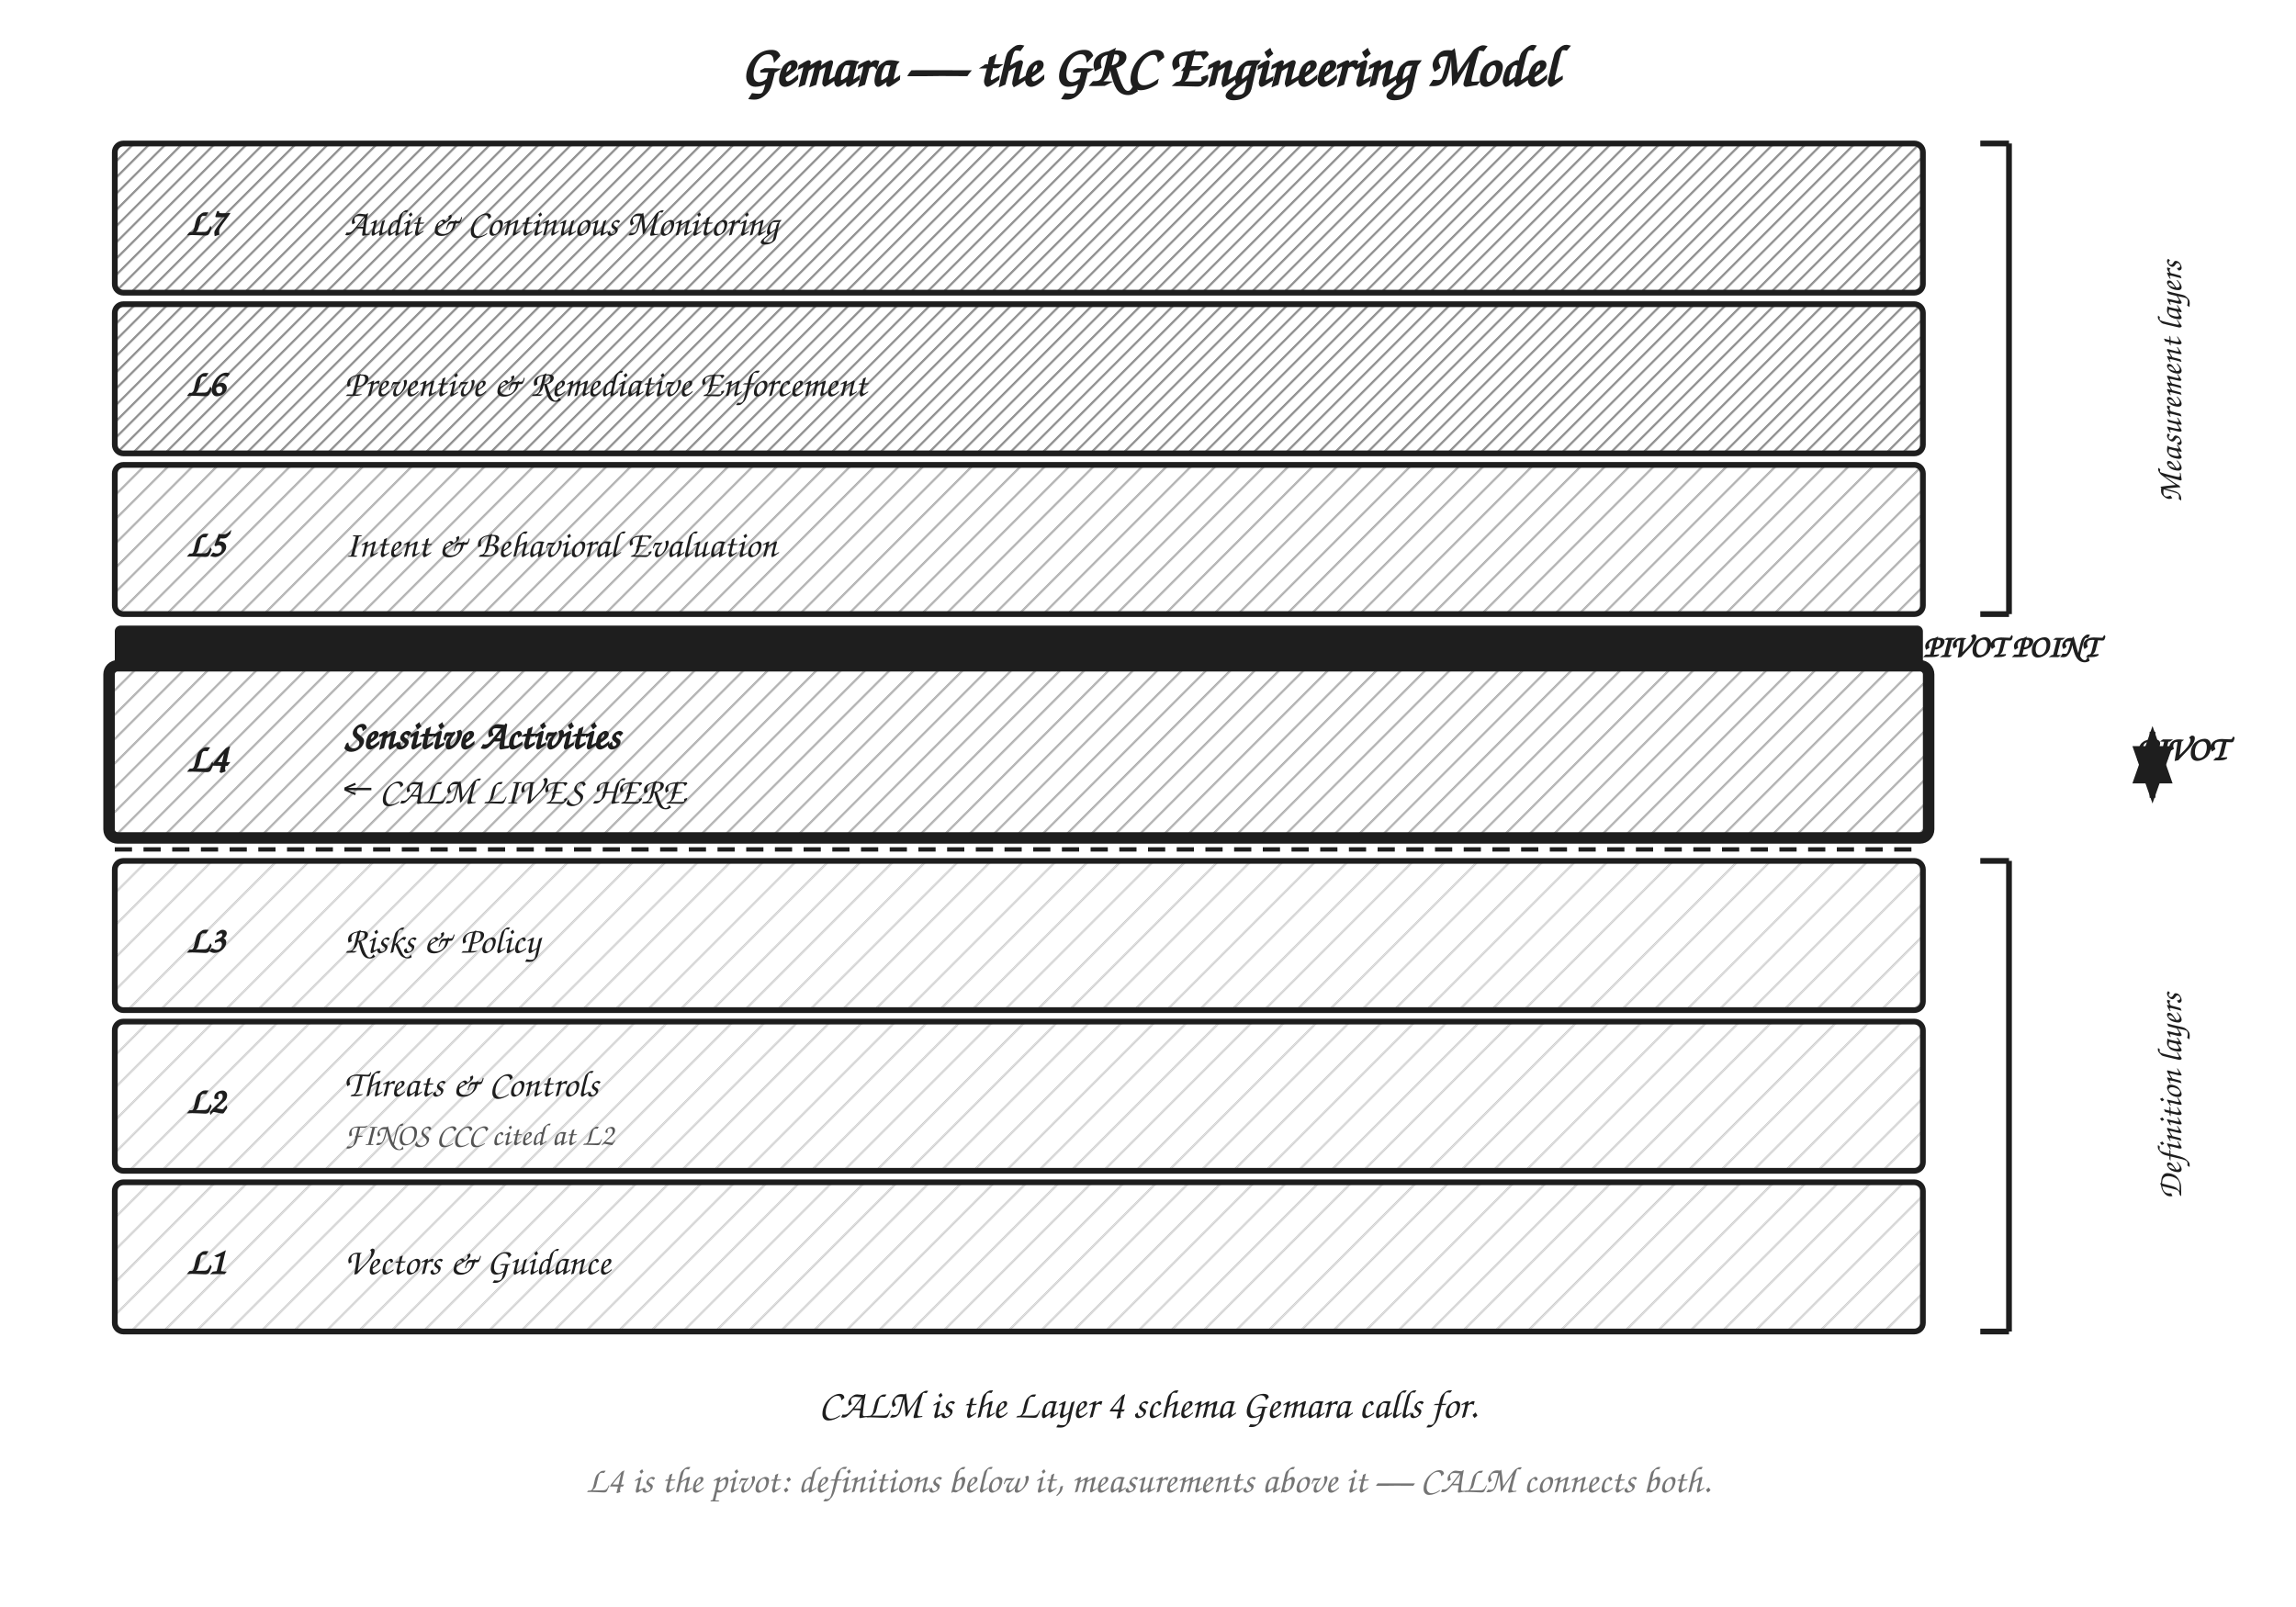
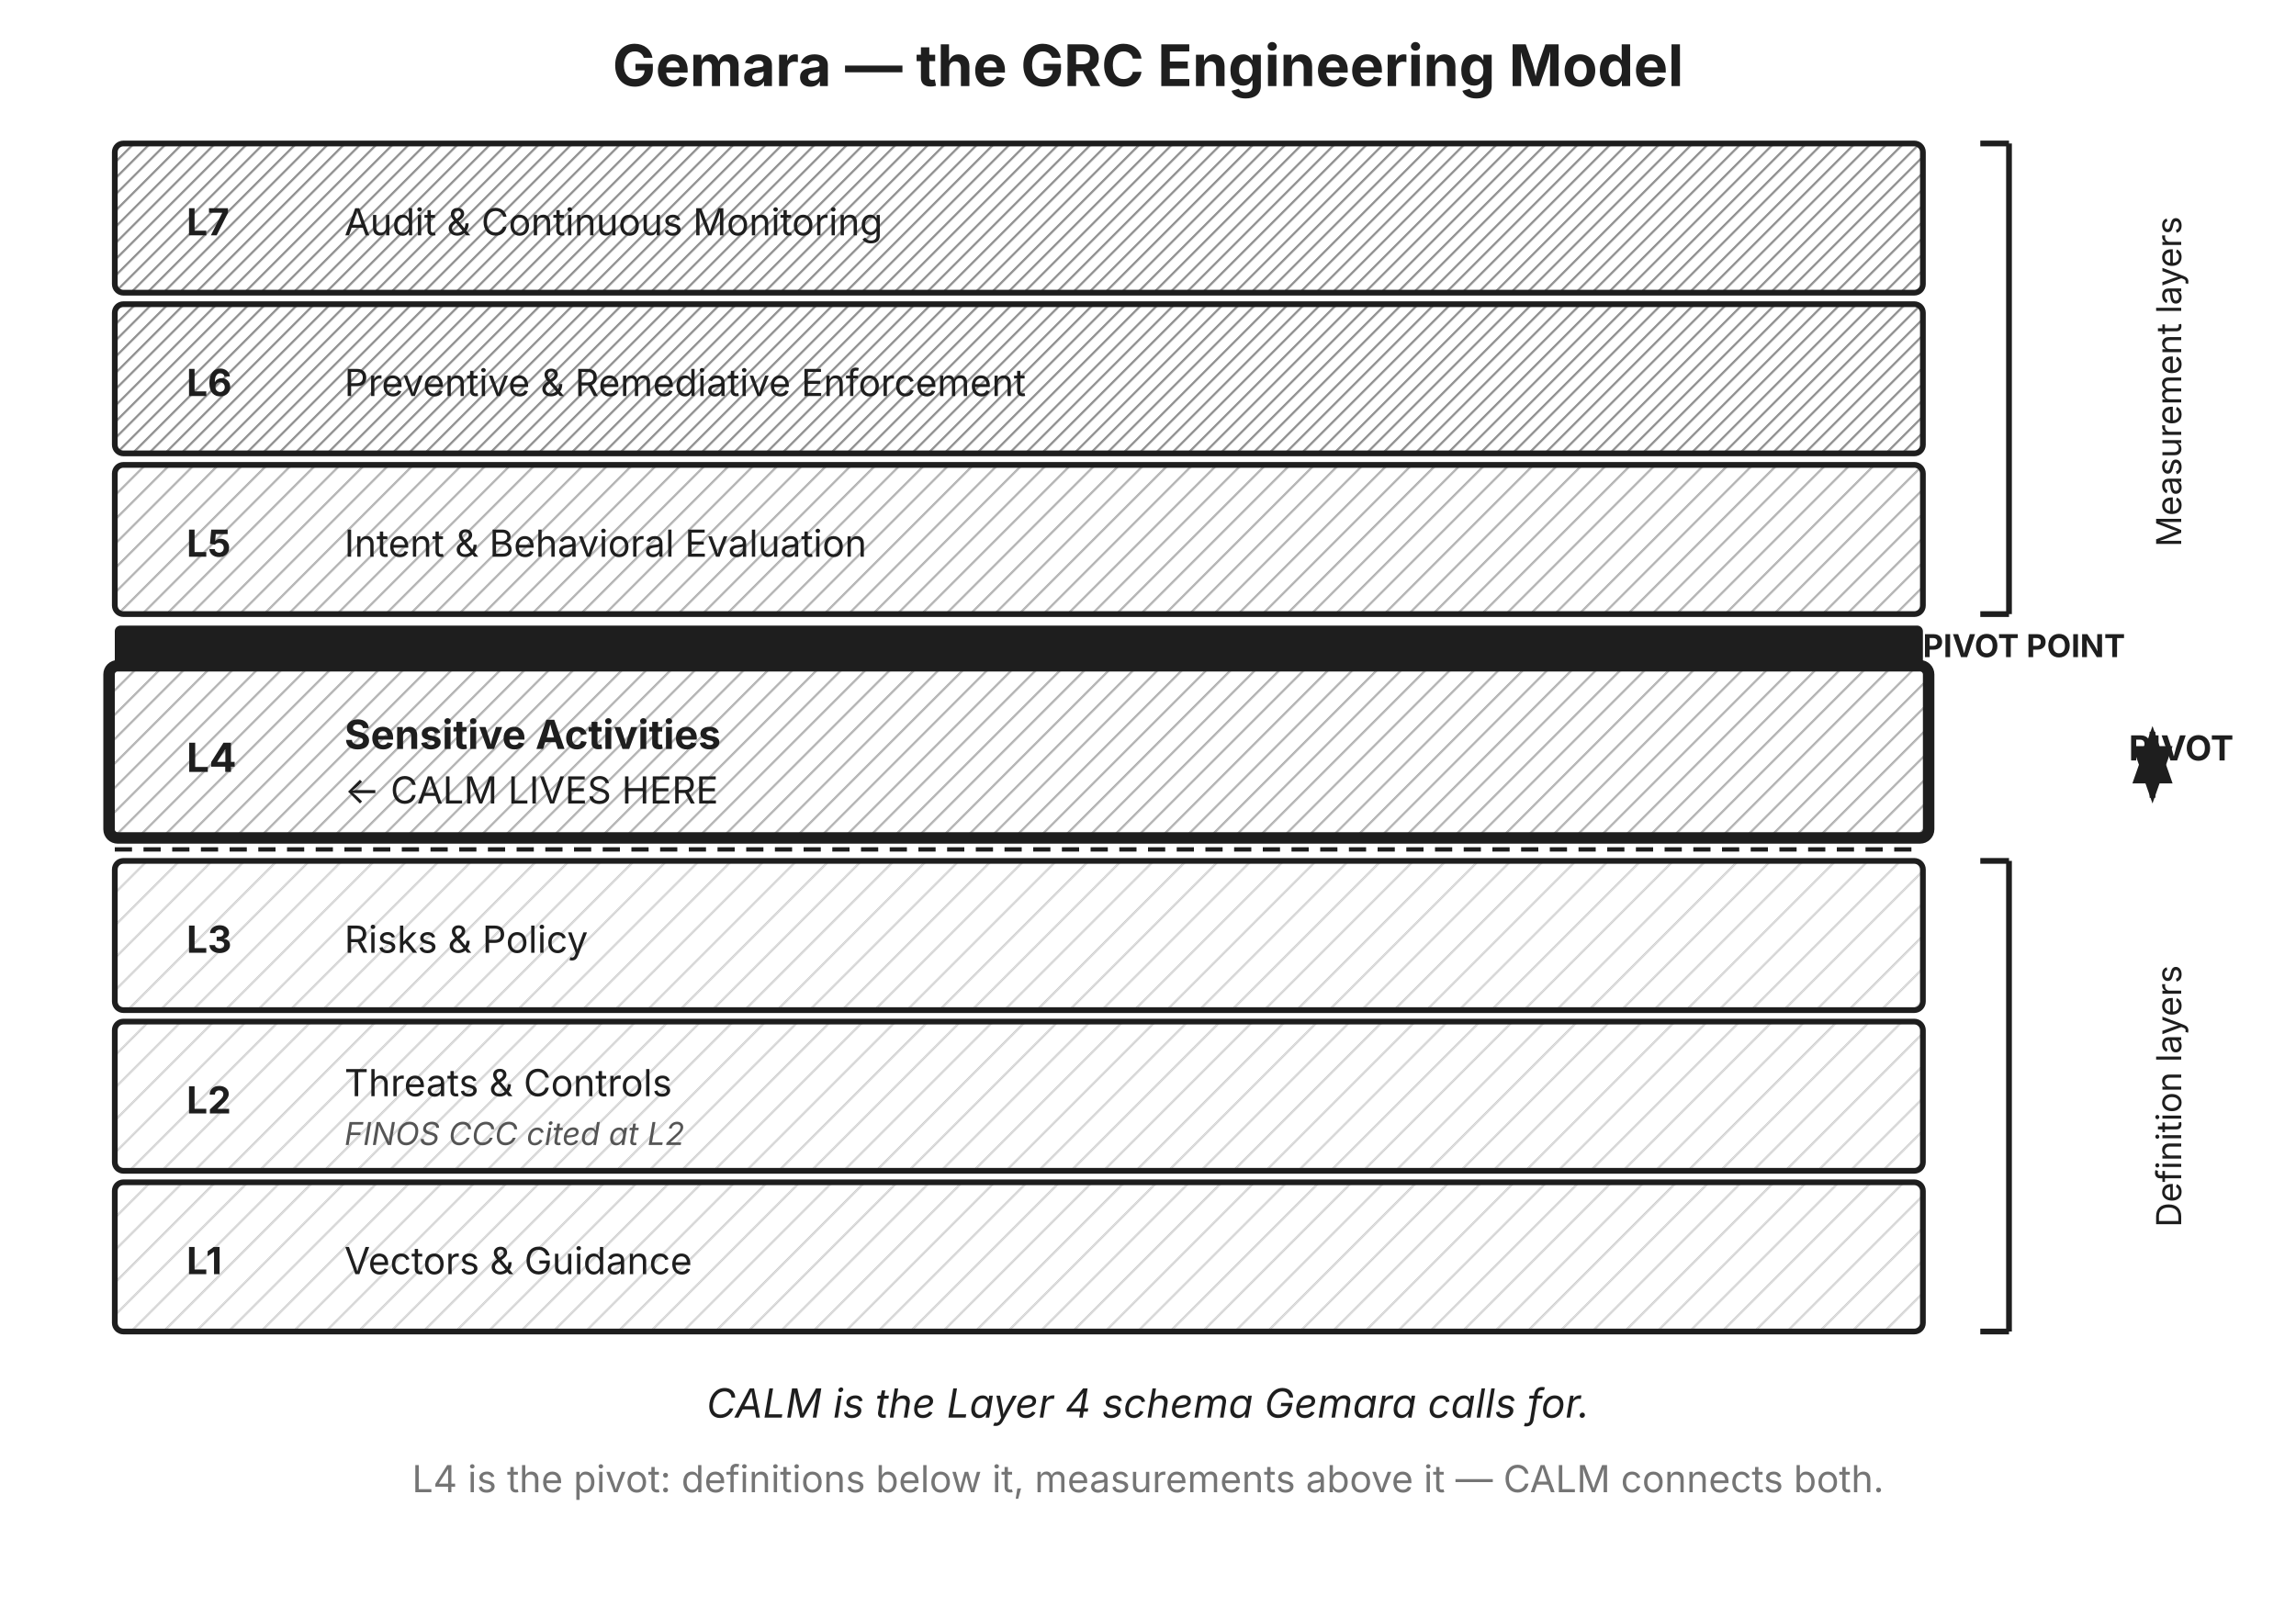
<svg xmlns="http://www.w3.org/2000/svg" viewBox="0 0 800 560" width="800" height="560" style="background:#ffffff">
  <defs>
    <marker id="arr" markerWidth="10" markerHeight="7" refX="9" refY="3.5" orient="auto">
      <polygon points="0 0, 10 3.5, 0 7" fill="#1e1e1e" />
    </marker>
    <marker id="arr2" markerWidth="10" markerHeight="7" refX="9" refY="3.5" orient="auto-start-reverse">
      <polygon points="0 0, 10 3.5, 0 7" fill="#1e1e1e" />
    </marker>
    <pattern id="hatch-light" width="8" height="8" patternUnits="userSpaceOnUse" patternTransform="rotate(45)">
      <line x1="0" y1="0" x2="0" y2="8" stroke="#cccccc" stroke-width="1.5" />
    </pattern>
    <pattern id="hatch-medium" width="6" height="6" patternUnits="userSpaceOnUse" patternTransform="rotate(45)">
      <line x1="0" y1="0" x2="0" y2="6" stroke="#aaaaaa" stroke-width="1.5" />
    </pattern>
    <pattern id="hatch-heavy" width="4" height="4" patternUnits="userSpaceOnUse" patternTransform="rotate(45)">
      <line x1="0" y1="0" x2="0" y2="4" stroke="#888888" stroke-width="1.5" />
    </pattern>
  </defs>
-   <text x="400" y="30" font-family="Virgil, 'Segoe UI Emoji', cursive" font-size="20" font-weight="bold" text-anchor="middle" fill="#1e1e1e">Gemara — the GRC Engineering Model</text>
+   <text x="400" y="30" font-family="Inter, system-ui, sans-serif" font-size="20" font-weight="bold" text-anchor="middle" fill="#1e1e1e">Gemara — the GRC Engineering Model</text>
  <rect x="40" y="50" width="630" height="52" rx="3" fill="url(#hatch-heavy)" stroke="#1e1e1e" stroke-width="2" />
-   <text x="65" y="82" font-family="Virgil, 'Segoe UI Emoji', cursive" font-size="13" font-weight="bold" fill="#1e1e1e">L7</text>
-   <text x="120" y="82" font-family="Virgil, 'Segoe UI Emoji', cursive" font-size="13" fill="#1e1e1e">Audit &amp; Continuous Monitoring</text>
+   <text x="65" y="82" font-family="Inter, system-ui, sans-serif" font-size="13" font-weight="bold" fill="#1e1e1e">L7</text>
+   <text x="120" y="82" font-family="Inter, system-ui, sans-serif" font-size="13" fill="#1e1e1e">Audit &amp; Continuous Monitoring</text>
  <rect x="40" y="106" width="630" height="52" rx="3" fill="url(#hatch-heavy)" stroke="#1e1e1e" stroke-width="2" />
-   <text x="65" y="138" font-family="Virgil, 'Segoe UI Emoji', cursive" font-size="13" font-weight="bold" fill="#1e1e1e">L6</text>
-   <text x="120" y="138" font-family="Virgil, 'Segoe UI Emoji', cursive" font-size="13" fill="#1e1e1e">Preventive &amp; Remediative Enforcement</text>
+   <text x="65" y="138" font-family="Inter, system-ui, sans-serif" font-size="13" font-weight="bold" fill="#1e1e1e">L6</text>
+   <text x="120" y="138" font-family="Inter, system-ui, sans-serif" font-size="13" fill="#1e1e1e">Preventive &amp; Remediative Enforcement</text>
  <rect x="40" y="162" width="630" height="52" rx="3" fill="url(#hatch-medium)" stroke="#1e1e1e" stroke-width="2" />
-   <text x="65" y="194" font-family="Virgil, 'Segoe UI Emoji', cursive" font-size="13" font-weight="bold" fill="#1e1e1e">L5</text>
-   <text x="120" y="194" font-family="Virgil, 'Segoe UI Emoji', cursive" font-size="13" fill="#1e1e1e">Intent &amp; Behavioral Evaluation</text>
+   <text x="65" y="194" font-family="Inter, system-ui, sans-serif" font-size="13" font-weight="bold" fill="#1e1e1e">L5</text>
+   <text x="120" y="194" font-family="Inter, system-ui, sans-serif" font-size="13" fill="#1e1e1e">Intent &amp; Behavioral Evaluation</text>
  <rect x="40" y="218" width="630" height="14" rx="2" fill="#1e1e1e" />
-   <text x="670" y="229" font-family="Virgil, 'Segoe UI Emoji', cursive" font-size="11" font-weight="bold" text-anchor="start" fill="#1e1e1e">PIVOT POINT</text>
+   <text x="670" y="229" font-family="Inter, system-ui, sans-serif" font-size="11" font-weight="bold" text-anchor="start" fill="#1e1e1e">PIVOT POINT</text>
  <rect x="38" y="232" width="634" height="60" rx="3" fill="url(#hatch-medium)" stroke="#1e1e1e" stroke-width="4" />
-   <text x="65" y="269" font-family="Virgil, 'Segoe UI Emoji', cursive" font-size="14" font-weight="bold" fill="#1e1e1e">L4</text>
-   <text x="120" y="261" font-family="Virgil, 'Segoe UI Emoji', cursive" font-size="14" font-weight="bold" fill="#1e1e1e">Sensitive Activities</text>
-   <text x="120" y="280" font-family="Virgil, 'Segoe UI Emoji', cursive" font-size="13" fill="#1e1e1e">← CALM LIVES HERE</text>
+   <text x="65" y="269" font-family="Inter, system-ui, sans-serif" font-size="14" font-weight="bold" fill="#1e1e1e">L4</text>
+   <text x="120" y="261" font-family="Inter, system-ui, sans-serif" font-size="14" font-weight="bold" fill="#1e1e1e">Sensitive Activities</text>
+   <text x="120" y="280" font-family="Inter, system-ui, sans-serif" font-size="13" fill="#1e1e1e">← CALM LIVES HERE</text>
  <line x1="40" y1="296" x2="670" y2="296" stroke="#1e1e1e" stroke-width="1.5" stroke-dasharray="6,4" />
  <rect x="40" y="300" width="630" height="52" rx="3" fill="url(#hatch-light)" stroke="#1e1e1e" stroke-width="2" />
-   <text x="65" y="332" font-family="Virgil, 'Segoe UI Emoji', cursive" font-size="13" font-weight="bold" fill="#1e1e1e">L3</text>
-   <text x="120" y="332" font-family="Virgil, 'Segoe UI Emoji', cursive" font-size="13" fill="#1e1e1e">Risks &amp; Policy</text>
+   <text x="65" y="332" font-family="Inter, system-ui, sans-serif" font-size="13" font-weight="bold" fill="#1e1e1e">L3</text>
+   <text x="120" y="332" font-family="Inter, system-ui, sans-serif" font-size="13" fill="#1e1e1e">Risks &amp; Policy</text>
  <rect x="40" y="356" width="630" height="52" rx="3" fill="url(#hatch-light)" stroke="#1e1e1e" stroke-width="2" />
-   <text x="65" y="388" font-family="Virgil, 'Segoe UI Emoji', cursive" font-size="13" font-weight="bold" fill="#1e1e1e">L2</text>
-   <text x="120" y="382" font-family="Virgil, 'Segoe UI Emoji', cursive" font-size="13" fill="#1e1e1e">Threats &amp; Controls</text>
-   <text x="120" y="399" font-family="Virgil, 'Segoe UI Emoji', cursive" font-size="11" font-style="italic" fill="#555555">FINOS CCC cited at L2</text>
+   <text x="65" y="388" font-family="Inter, system-ui, sans-serif" font-size="13" font-weight="bold" fill="#1e1e1e">L2</text>
+   <text x="120" y="382" font-family="Inter, system-ui, sans-serif" font-size="13" fill="#1e1e1e">Threats &amp; Controls</text>
+   <text x="120" y="399" font-family="Inter, system-ui, sans-serif" font-size="11" font-style="italic" fill="#555555">FINOS CCC cited at L2</text>
  <rect x="40" y="412" width="630" height="52" rx="3" fill="url(#hatch-light)" stroke="#1e1e1e" stroke-width="2" />
-   <text x="65" y="444" font-family="Virgil, 'Segoe UI Emoji', cursive" font-size="13" font-weight="bold" fill="#1e1e1e">L1</text>
-   <text x="120" y="444" font-family="Virgil, 'Segoe UI Emoji', cursive" font-size="13" fill="#1e1e1e">Vectors &amp; Guidance</text>
+   <text x="65" y="444" font-family="Inter, system-ui, sans-serif" font-size="13" font-weight="bold" fill="#1e1e1e">L1</text>
+   <text x="120" y="444" font-family="Inter, system-ui, sans-serif" font-size="13" fill="#1e1e1e">Vectors &amp; Guidance</text>
  <line x1="690" y1="50" x2="700" y2="50" stroke="#1e1e1e" stroke-width="2" />
  <line x1="700" y1="50" x2="700" y2="214" stroke="#1e1e1e" stroke-width="2" />
  <line x1="700" y1="214" x2="690" y2="214" stroke="#1e1e1e" stroke-width="2" />
-   <text x="760" y="133" font-family="Virgil, 'Segoe UI Emoji', cursive" font-size="12" text-anchor="middle" fill="#1e1e1e" transform="rotate(-90,760,133)">Measurement layers</text>
+   <text x="760" y="133" font-family="Inter, system-ui, sans-serif" font-size="12" text-anchor="middle" fill="#1e1e1e" transform="rotate(-90,760,133)">Measurement layers</text>
  <line x1="690" y1="300" x2="700" y2="300" stroke="#1e1e1e" stroke-width="2" />
  <line x1="700" y1="300" x2="700" y2="464" stroke="#1e1e1e" stroke-width="2" />
  <line x1="700" y1="464" x2="690" y2="464" stroke="#1e1e1e" stroke-width="2" />
-   <text x="760" y="382" font-family="Virgil, 'Segoe UI Emoji', cursive" font-size="12" text-anchor="middle" fill="#1e1e1e" transform="rotate(-90,760,382)">Definition layers</text>
-   <text x="760" y="265" font-family="Virgil, 'Segoe UI Emoji', cursive" font-size="12" text-anchor="middle" fill="#1e1e1e" font-weight="bold">PIVOT</text>
+   <text x="760" y="382" font-family="Inter, system-ui, sans-serif" font-size="12" text-anchor="middle" fill="#1e1e1e" transform="rotate(-90,760,382)">Definition layers</text>
+   <text x="760" y="265" font-family="Inter, system-ui, sans-serif" font-size="12" text-anchor="middle" fill="#1e1e1e" font-weight="bold">PIVOT</text>
  <line x1="750" y1="255" x2="750" y2="278" stroke="#1e1e1e" stroke-width="2" marker-start="url(#arr2)" marker-end="url(#arr)" />
-   <text x="400" y="494" font-family="Virgil, 'Segoe UI Emoji', cursive" font-size="14" font-style="italic" text-anchor="middle" fill="#1e1e1e">CALM is the Layer 4 schema Gemara calls for.</text>
-   <text x="400" y="520" font-family="Virgil, 'Segoe UI Emoji', cursive" font-size="13" text-anchor="middle" fill="#757575">L4 is the pivot: definitions below it, measurements above it — CALM connects both.</text>
+   <text x="400" y="494" font-family="Inter, system-ui, sans-serif" font-size="14" font-style="italic" text-anchor="middle" fill="#1e1e1e">CALM is the Layer 4 schema Gemara calls for.</text>
+   <text x="400" y="520" font-family="Inter, system-ui, sans-serif" font-size="13" text-anchor="middle" fill="#757575">L4 is the pivot: definitions below it, measurements above it — CALM connects both.</text>
</svg>
